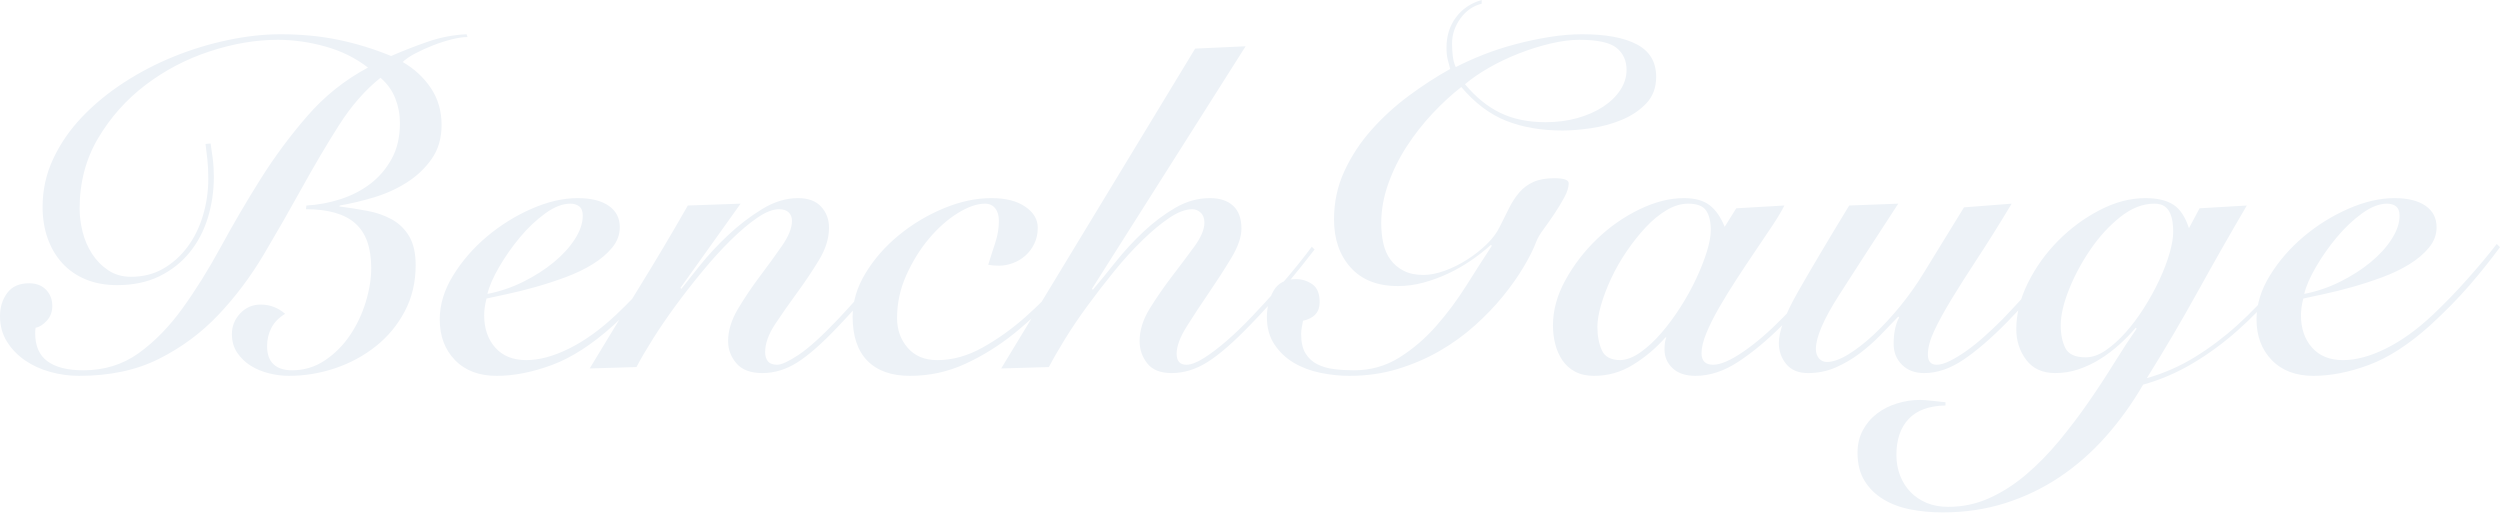
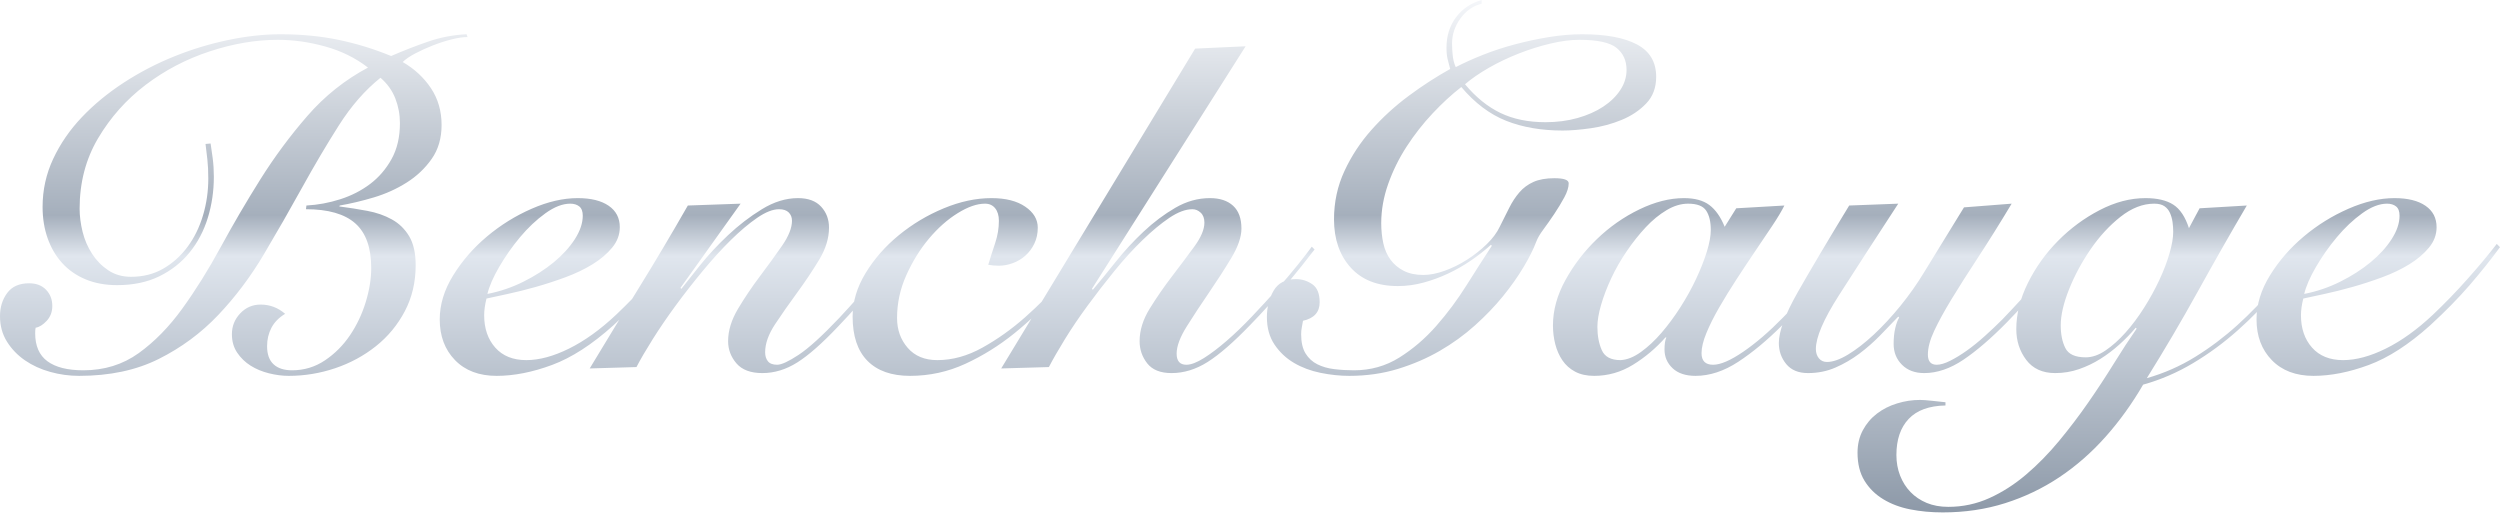
<svg xmlns="http://www.w3.org/2000/svg" viewBox="0 0 113.421 23.247">
-   <path fill="#edf2f7" d="M 9.555 6.51 Q 9.597 6.762 9.649 7.171 Q 9.702 7.581 9.702 8.022 Q 9.702 8.988 9.429 9.88 Q 9.156 10.773 8.6 11.456 Q 8.043 12.138 7.224 12.537 Q 6.405 12.936 5.313 12.936 Q 4.515 12.936 3.885 12.674 Q 3.255 12.411 2.825 11.938 Q 2.394 11.466 2.163 10.815 Q 1.932 10.164 1.932 9.387 Q 1.932 8.232 2.415 7.203 Q 2.898 6.174 3.717 5.313 Q 4.536 4.452 5.617 3.748 Q 6.699 3.045 7.896 2.562 Q 9.093 2.079 10.342 1.817 Q 11.592 1.554 12.726 1.554 Q 14.133 1.554 15.351 1.806 Q 16.569 2.058 17.745 2.541 Q 18.564 2.184 19.415 1.89 Q 20.265 1.596 21.168 1.554 L 21.21 1.68 Q 20.916 1.68 20.496 1.785 Q 20.076 1.89 19.645 2.058 Q 19.215 2.226 18.837 2.425 Q 18.459 2.625 18.27 2.814 Q 19.068 3.276 19.551 4 Q 20.034 4.725 20.034 5.67 Q 20.034 6.573 19.582 7.213 Q 19.131 7.854 18.448 8.284 Q 17.766 8.715 16.957 8.957 Q 16.149 9.198 15.414 9.324 L 15.393 9.366 Q 16.044 9.45 16.663 9.566 Q 17.283 9.681 17.776 9.954 Q 18.27 10.227 18.564 10.72 Q 18.858 11.214 18.858 12.033 Q 18.858 13.188 18.364 14.123 Q 17.871 15.057 17.052 15.708 Q 16.233 16.359 15.204 16.706 Q 14.175 17.052 13.104 17.052 Q 12.663 17.052 12.201 16.936 Q 11.739 16.821 11.371 16.59 Q 11.004 16.359 10.762 16.002 Q 10.521 15.645 10.521 15.162 Q 10.521 14.616 10.899 14.217 Q 11.277 13.818 11.823 13.818 Q 12.453 13.818 12.936 14.238 Q 12.516 14.49 12.316 14.868 Q 12.117 15.246 12.117 15.708 Q 12.117 16.254 12.411 16.527 Q 12.705 16.8 13.251 16.8 Q 14.07 16.8 14.742 16.349 Q 15.414 15.897 15.876 15.214 Q 16.338 14.532 16.59 13.713 Q 16.842 12.894 16.842 12.159 Q 16.842 10.773 16.117 10.133 Q 15.393 9.492 13.881 9.492 L 13.902 9.324 Q 14.679 9.282 15.435 9.04 Q 16.191 8.799 16.79 8.348 Q 17.388 7.896 17.766 7.213 Q 18.144 6.531 18.144 5.586 Q 18.144 4.998 17.934 4.463 Q 17.724 3.927 17.262 3.528 Q 16.212 4.368 15.372 5.691 Q 14.532 7.014 13.703 8.515 Q 12.873 10.017 11.97 11.54 Q 11.067 13.062 9.902 14.29 Q 8.736 15.519 7.203 16.285 Q 5.67 17.052 3.591 17.052 Q 2.919 17.052 2.279 16.873 Q 1.638 16.695 1.134 16.349 Q 0.63 16.002 0.315 15.498 Q 0.0 14.994 0.0 14.343 Q 0.0 13.734 0.326 13.293 Q 0.651 12.852 1.323 12.852 Q 1.806 12.852 2.09 13.146 Q 2.373 13.44 2.373 13.881 Q 2.373 14.28 2.121 14.553 Q 1.869 14.826 1.617 14.868 Q 1.596 14.952 1.596 15.12 Q 1.596 15.981 2.152 16.39 Q 2.709 16.8 3.78 16.8 Q 5.208 16.8 6.29 16.023 Q 7.371 15.246 8.274 13.996 Q 9.177 12.747 10.017 11.204 Q 10.857 9.66 11.812 8.137 Q 12.768 6.615 13.944 5.261 Q 15.12 3.906 16.695 3.066 Q 15.855 2.415 14.763 2.111 Q 13.671 1.806 12.6 1.806 Q 11.109 1.806 9.513 2.331 Q 7.917 2.856 6.604 3.853 Q 5.292 4.851 4.452 6.269 Q 3.612 7.686 3.612 9.471 Q 3.612 9.975 3.748 10.521 Q 3.885 11.067 4.179 11.518 Q 4.473 11.97 4.914 12.264 Q 5.355 12.558 5.943 12.558 Q 6.762 12.558 7.402 12.191 Q 8.043 11.823 8.505 11.204 Q 8.967 10.584 9.209 9.775 Q 9.45 8.967 9.45 8.106 Q 9.45 7.602 9.408 7.234 Q 9.366 6.867 9.324 6.531 Z M 30.996 11.214 Q 30.345 12.096 29.599 12.957 Q 28.854 13.818 27.825 14.763 Q 26.376 16.065 25.043 16.558 Q 23.709 17.052 22.533 17.052 Q 21.336 17.052 20.643 16.338 Q 19.95 15.624 19.95 14.49 Q 19.95 13.482 20.559 12.495 Q 21.168 11.508 22.092 10.731 Q 23.016 9.954 24.119 9.471 Q 25.221 8.988 26.208 8.988 Q 27.111 8.988 27.615 9.335 Q 28.119 9.681 28.119 10.311 Q 28.119 10.815 27.773 11.235 Q 27.426 11.655 26.88 11.991 Q 26.334 12.327 25.651 12.579 Q 24.969 12.831 24.297 13.02 Q 23.625 13.209 23.037 13.335 Q 22.449 13.461 22.071 13.545 Q 21.966 13.965 21.966 14.301 Q 21.966 15.204 22.47 15.771 Q 22.974 16.338 23.877 16.338 Q 24.759 16.338 25.82 15.813 Q 26.88 15.288 27.951 14.28 Q 28.77 13.503 29.526 12.652 Q 30.282 11.802 30.849 11.067 Z M 26.439 9.786 Q 26.439 9.492 26.282 9.366 Q 26.124 9.24 25.872 9.24 Q 25.347 9.24 24.738 9.681 Q 24.129 10.122 23.593 10.762 Q 23.058 11.403 22.648 12.107 Q 22.239 12.81 22.113 13.335 Q 22.974 13.167 23.751 12.778 Q 24.528 12.39 25.127 11.896 Q 25.725 11.403 26.082 10.847 Q 26.439 10.29 26.439 9.786 Z M 30.912 13.104 Q 31.206 12.726 31.762 12.033 Q 32.319 11.34 33.033 10.668 Q 33.747 9.996 34.566 9.492 Q 35.385 8.988 36.204 8.988 Q 36.897 8.988 37.254 9.377 Q 37.611 9.765 37.611 10.332 Q 37.611 11.046 37.16 11.791 Q 36.708 12.537 36.162 13.283 Q 35.616 14.028 35.164 14.71 Q 34.713 15.393 34.713 15.981 Q 34.713 16.233 34.839 16.39 Q 34.965 16.548 35.259 16.548 Q 35.553 16.548 36.236 16.096 Q 36.918 15.645 38.073 14.427 Q 38.976 13.461 39.732 12.547 Q 40.488 11.634 40.866 11.172 L 41.076 11.277 Q 40.53 11.928 39.732 12.894 Q 38.934 13.86 38.031 14.805 Q 36.939 15.96 36.172 16.443 Q 35.406 16.926 34.587 16.926 Q 33.789 16.926 33.411 16.485 Q 33.033 16.044 33.033 15.477 Q 33.033 14.763 33.484 14.007 Q 33.936 13.251 34.482 12.527 Q 35.028 11.802 35.48 11.151 Q 35.931 10.5 35.931 10.017 Q 35.931 9.786 35.784 9.639 Q 35.637 9.492 35.343 9.492 Q 34.923 9.492 34.356 9.88 Q 33.789 10.269 33.159 10.889 Q 32.529 11.508 31.878 12.296 Q 31.227 13.083 30.649 13.87 Q 30.072 14.658 29.61 15.393 Q 29.148 16.128 28.875 16.653 L 26.754 16.716 Q 27.867 14.868 28.991 13.052 Q 30.114 11.235 31.206 9.324 L 33.6 9.24 L 30.87 13.062 Z M 49.644 11.298 Q 48.867 12.243 47.964 13.261 Q 47.061 14.28 46.022 15.12 Q 44.982 15.96 43.795 16.506 Q 42.609 17.052 41.286 17.052 Q 40.026 17.052 39.354 16.369 Q 38.682 15.687 38.682 14.364 Q 38.682 13.356 39.27 12.39 Q 39.858 11.424 40.782 10.668 Q 41.706 9.912 42.819 9.45 Q 43.932 8.988 44.982 8.988 Q 45.948 8.988 46.515 9.377 Q 47.082 9.765 47.082 10.332 Q 47.082 10.731 46.925 11.056 Q 46.767 11.382 46.515 11.602 Q 46.263 11.823 45.948 11.938 Q 45.633 12.054 45.318 12.054 Q 45.045 12.054 44.835 12.012 Q 44.982 11.529 45.15 11.025 Q 45.318 10.521 45.318 10.017 Q 45.318 9.66 45.15 9.45 Q 44.982 9.24 44.688 9.24 Q 44.142 9.24 43.449 9.671 Q 42.756 10.101 42.147 10.825 Q 41.538 11.55 41.118 12.485 Q 40.698 13.419 40.698 14.427 Q 40.698 15.225 41.181 15.781 Q 41.664 16.338 42.525 16.338 Q 43.554 16.338 44.572 15.771 Q 45.591 15.204 46.505 14.396 Q 47.418 13.587 48.174 12.716 Q 48.93 11.844 49.455 11.214 Z M 45.423 16.716 L 54.222 2.205 L 56.511 2.1 L 49.539 13.104 L 49.581 13.146 Q 50.043 12.6 50.62 11.876 Q 51.198 11.151 51.88 10.511 Q 52.563 9.87 53.319 9.429 Q 54.075 8.988 54.894 8.988 Q 55.566 8.988 55.944 9.335 Q 56.322 9.681 56.322 10.374 Q 56.322 10.941 55.86 11.707 Q 55.398 12.474 54.852 13.272 Q 54.306 14.07 53.844 14.805 Q 53.382 15.54 53.382 16.044 Q 53.382 16.548 53.823 16.548 Q 54.138 16.548 54.621 16.244 Q 55.104 15.939 55.66 15.456 Q 56.217 14.973 56.794 14.364 Q 57.372 13.755 57.907 13.156 Q 58.443 12.558 58.863 12.033 Q 59.283 11.508 59.514 11.193 L 59.64 11.319 Q 59.094 12.033 58.328 12.957 Q 57.561 13.881 56.721 14.742 Q 55.587 15.918 54.789 16.422 Q 53.991 16.926 53.151 16.926 Q 52.395 16.926 52.048 16.485 Q 51.702 16.044 51.702 15.477 Q 51.702 14.742 52.164 13.996 Q 52.626 13.251 53.172 12.537 Q 53.718 11.823 54.18 11.193 Q 54.642 10.563 54.642 10.101 Q 54.642 9.807 54.474 9.649 Q 54.306 9.492 54.096 9.492 Q 53.634 9.492 53.056 9.88 Q 52.479 10.269 51.839 10.889 Q 51.198 11.508 50.557 12.296 Q 49.917 13.083 49.34 13.87 Q 48.762 14.658 48.31 15.393 Q 47.859 16.128 47.586 16.653 Z M 67.221 0.168 Q 66.633 0.315 66.255 0.84 Q 65.877 1.365 65.877 1.974 Q 65.877 2.247 65.909 2.53 Q 65.94 2.814 66.045 3.045 Q 66.612 2.751 67.305 2.478 Q 67.998 2.205 68.754 2.006 Q 69.51 1.806 70.287 1.68 Q 71.064 1.554 71.778 1.554 Q 73.395 1.554 74.266 2.016 Q 75.138 2.478 75.138 3.486 Q 75.138 4.221 74.686 4.694 Q 74.235 5.166 73.573 5.439 Q 72.912 5.712 72.177 5.817 Q 71.442 5.922 70.896 5.922 Q 69.447 5.922 68.334 5.481 Q 67.221 5.04 66.297 3.948 Q 65.646 4.452 64.995 5.145 Q 64.344 5.838 63.819 6.646 Q 63.294 7.455 62.979 8.348 Q 62.664 9.24 62.664 10.122 Q 62.664 10.605 62.758 11.036 Q 62.853 11.466 63.084 11.781 Q 63.315 12.096 63.682 12.285 Q 64.05 12.474 64.575 12.474 Q 65.016 12.474 65.541 12.285 Q 66.066 12.096 66.559 11.781 Q 67.053 11.466 67.452 11.078 Q 67.851 10.689 68.04 10.29 Q 68.271 9.828 68.471 9.429 Q 68.67 9.03 68.933 8.726 Q 69.195 8.421 69.573 8.253 Q 69.951 8.085 70.518 8.085 Q 71.169 8.085 71.169 8.316 Q 71.169 8.589 70.969 8.957 Q 70.77 9.324 70.518 9.702 Q 70.266 10.08 70.025 10.405 Q 69.783 10.731 69.699 10.962 Q 69.51 11.466 69.121 12.117 Q 68.733 12.768 68.187 13.44 Q 67.641 14.112 66.916 14.763 Q 66.192 15.414 65.32 15.918 Q 64.449 16.422 63.42 16.737 Q 62.391 17.052 61.215 17.052 Q 60.585 17.052 59.913 16.916 Q 59.241 16.779 58.706 16.464 Q 58.17 16.149 57.824 15.634 Q 57.477 15.12 57.477 14.385 Q 57.477 13.713 57.782 13.188 Q 58.086 12.663 58.8 12.663 Q 59.199 12.663 59.535 12.894 Q 59.871 13.125 59.871 13.713 Q 59.871 14.385 59.115 14.553 Q 59.094 14.7 59.062 14.847 Q 59.031 14.994 59.031 15.162 Q 59.031 15.708 59.23 16.034 Q 59.43 16.359 59.766 16.527 Q 60.102 16.695 60.532 16.747 Q 60.963 16.8 61.425 16.8 Q 62.559 16.8 63.483 16.223 Q 64.407 15.645 65.163 14.784 Q 65.919 13.923 66.538 12.936 Q 67.158 11.949 67.683 11.151 L 67.641 11.109 Q 67.221 11.487 66.728 11.823 Q 66.234 12.159 65.698 12.411 Q 65.163 12.663 64.585 12.82 Q 64.008 12.978 63.42 12.978 Q 62.034 12.978 61.278 12.138 Q 60.522 11.298 60.522 9.954 Q 60.522 8.778 60.995 7.76 Q 61.467 6.741 62.223 5.891 Q 62.979 5.04 63.913 4.347 Q 64.848 3.654 65.793 3.129 Q 65.73 2.898 65.677 2.688 Q 65.625 2.478 65.625 2.163 Q 65.625 1.365 66.055 0.787 Q 66.486 0.21 67.221 0.0 Z M 73.794 3.171 Q 73.794 2.541 73.343 2.174 Q 72.891 1.806 71.652 1.806 Q 71.064 1.806 70.35 1.974 Q 69.636 2.142 68.912 2.425 Q 68.187 2.709 67.546 3.076 Q 66.906 3.444 66.465 3.822 Q 67.2 4.704 68.072 5.124 Q 68.943 5.544 70.119 5.544 Q 70.896 5.544 71.568 5.355 Q 72.24 5.166 72.734 4.84 Q 73.227 4.515 73.51 4.085 Q 73.794 3.654 73.794 3.171 Z M 78.771 9.45 L 80.955 9.324 Q 80.766 9.702 80.409 10.238 Q 80.052 10.773 79.632 11.393 Q 79.212 12.012 78.781 12.674 Q 78.351 13.335 77.994 13.954 Q 77.637 14.574 77.416 15.11 Q 77.196 15.645 77.196 16.023 Q 77.196 16.548 77.721 16.548 Q 78.225 16.548 79.086 15.96 Q 79.947 15.372 80.892 14.406 Q 81.291 14.007 81.701 13.545 Q 82.11 13.083 82.488 12.632 Q 82.866 12.18 83.181 11.791 Q 83.496 11.403 83.685 11.151 L 83.832 11.235 Q 83.286 11.97 82.572 12.863 Q 81.858 13.755 80.85 14.763 Q 79.842 15.771 78.865 16.412 Q 77.889 17.052 76.923 17.052 Q 76.251 17.052 75.883 16.706 Q 75.516 16.359 75.516 15.855 Q 75.516 15.687 75.537 15.54 Q 75.558 15.393 75.6 15.309 L 75.558 15.309 Q 74.907 16.044 74.088 16.548 Q 73.269 17.052 72.324 17.052 Q 71.82 17.052 71.463 16.863 Q 71.106 16.674 70.885 16.349 Q 70.665 16.023 70.56 15.614 Q 70.455 15.204 70.455 14.763 Q 70.455 13.734 71.022 12.705 Q 71.589 11.676 72.45 10.847 Q 73.311 10.017 74.371 9.502 Q 75.432 8.988 76.398 8.988 Q 77.133 8.988 77.553 9.303 Q 77.973 9.618 78.246 10.29 Z M 72.471 14.826 Q 72.471 15.435 72.671 15.886 Q 72.87 16.338 73.521 16.338 Q 73.962 16.317 74.445 15.97 Q 74.928 15.624 75.379 15.099 Q 75.831 14.574 76.24 13.934 Q 76.65 13.293 76.954 12.642 Q 77.259 11.991 77.438 11.414 Q 77.616 10.836 77.616 10.437 Q 77.616 9.87 77.406 9.555 Q 77.196 9.24 76.587 9.24 Q 76.104 9.24 75.611 9.534 Q 75.117 9.828 74.665 10.311 Q 74.214 10.794 73.805 11.393 Q 73.395 11.991 73.101 12.621 Q 72.807 13.251 72.639 13.829 Q 72.471 14.406 72.471 14.826 Z M 91.266 9.24 Q 90.447 10.605 89.743 11.676 Q 89.04 12.747 88.536 13.576 Q 88.032 14.406 87.749 15.015 Q 87.465 15.624 87.465 16.086 Q 87.465 16.548 87.864 16.548 Q 88.116 16.548 88.473 16.369 Q 88.83 16.191 89.229 15.908 Q 89.628 15.624 90.048 15.246 Q 90.468 14.868 90.846 14.49 Q 91.308 14.007 91.76 13.514 Q 92.211 13.02 92.6 12.558 Q 92.988 12.096 93.303 11.707 Q 93.618 11.319 93.828 11.046 L 93.996 11.172 Q 93.492 11.844 92.715 12.778 Q 91.938 13.713 91.056 14.616 Q 89.985 15.708 89.082 16.317 Q 88.179 16.926 87.297 16.926 Q 86.667 16.926 86.289 16.548 Q 85.911 16.17 85.911 15.603 Q 85.911 15.204 85.984 14.889 Q 86.058 14.574 86.163 14.406 L 86.121 14.364 Q 85.743 14.763 85.302 15.214 Q 84.861 15.666 84.357 16.044 Q 83.853 16.422 83.275 16.674 Q 82.698 16.926 82.026 16.926 Q 81.375 16.926 81.039 16.517 Q 80.703 16.107 80.703 15.561 Q 80.703 14.763 81.564 13.251 Q 82.425 11.739 83.895 9.324 L 86.121 9.24 Q 84.462 11.781 83.422 13.409 Q 82.383 15.036 82.383 15.834 Q 82.383 16.086 82.519 16.254 Q 82.656 16.422 82.887 16.422 Q 83.286 16.422 83.843 16.086 Q 84.399 15.75 85.008 15.183 Q 85.617 14.616 86.216 13.881 Q 86.814 13.146 87.297 12.348 L 89.103 9.408 Z M 88.263 18.396 Q 87.15 18.417 86.594 19.005 Q 86.037 19.593 86.037 20.643 Q 86.037 21.147 86.205 21.578 Q 86.373 22.008 86.677 22.323 Q 86.982 22.638 87.412 22.817 Q 87.843 22.995 88.389 22.995 Q 89.376 22.995 90.258 22.596 Q 91.14 22.197 91.927 21.525 Q 92.715 20.853 93.418 20.003 Q 94.122 19.152 94.742 18.259 Q 95.361 17.367 95.907 16.485 Q 96.453 15.603 96.936 14.91 L 96.894 14.868 Q 96.558 15.267 96.148 15.634 Q 95.739 16.002 95.287 16.285 Q 94.836 16.569 94.322 16.747 Q 93.807 16.926 93.24 16.926 Q 92.379 16.926 91.927 16.328 Q 91.476 15.729 91.476 14.931 Q 91.476 13.902 92.001 12.841 Q 92.526 11.781 93.366 10.931 Q 94.206 10.08 95.256 9.534 Q 96.306 8.988 97.335 8.988 Q 98.133 8.988 98.595 9.282 Q 99.057 9.576 99.309 10.353 L 99.792 9.45 L 101.934 9.324 Q 100.8 11.256 99.708 13.23 Q 98.616 15.204 97.398 17.157 Q 98.574 16.821 99.593 16.191 Q 100.611 15.561 101.504 14.752 Q 102.396 13.944 103.183 13.009 Q 103.971 12.075 104.685 11.13 L 104.811 11.193 Q 104.118 12.201 103.288 13.178 Q 102.459 14.154 101.514 14.994 Q 100.569 15.834 99.498 16.474 Q 98.427 17.115 97.23 17.451 Q 96.474 18.753 95.519 19.824 Q 94.563 20.895 93.429 21.651 Q 92.295 22.407 90.972 22.827 Q 89.649 23.247 88.137 23.247 Q 87.36 23.247 86.667 23.11 Q 85.974 22.974 85.439 22.648 Q 84.903 22.323 84.588 21.808 Q 84.273 21.294 84.273 20.538 Q 84.273 19.971 84.514 19.52 Q 84.756 19.068 85.155 18.764 Q 85.554 18.459 86.069 18.302 Q 86.583 18.144 87.108 18.144 Q 87.297 18.144 87.675 18.186 Q 88.053 18.228 88.263 18.249 Z M 93.492 14.763 Q 93.492 15.372 93.702 15.792 Q 93.912 16.212 94.626 16.212 Q 95.067 16.212 95.529 15.897 Q 95.991 15.582 96.432 15.088 Q 96.873 14.595 97.272 13.965 Q 97.671 13.335 97.965 12.705 Q 98.259 12.075 98.427 11.498 Q 98.595 10.92 98.595 10.521 Q 98.595 10.29 98.564 10.069 Q 98.532 9.849 98.448 9.66 Q 98.364 9.471 98.196 9.355 Q 98.028 9.24 97.734 9.24 Q 96.957 9.24 96.201 9.838 Q 95.445 10.437 94.847 11.309 Q 94.248 12.18 93.87 13.125 Q 93.492 14.07 93.492 14.763 Z M 113.421 11.214 Q 112.77 12.096 112.025 12.957 Q 111.279 13.818 110.25 14.763 Q 108.801 16.065 107.468 16.558 Q 106.134 17.052 104.958 17.052 Q 103.761 17.052 103.068 16.338 Q 102.375 15.624 102.375 14.49 Q 102.375 13.482 102.984 12.495 Q 103.593 11.508 104.517 10.731 Q 105.441 9.954 106.543 9.471 Q 107.646 8.988 108.633 8.988 Q 109.536 8.988 110.04 9.335 Q 110.544 9.681 110.544 10.311 Q 110.544 10.815 110.198 11.235 Q 109.851 11.655 109.305 11.991 Q 108.759 12.327 108.076 12.579 Q 107.394 12.831 106.722 13.02 Q 106.05 13.209 105.462 13.335 Q 104.874 13.461 104.496 13.545 Q 104.391 13.965 104.391 14.301 Q 104.391 15.204 104.895 15.771 Q 105.399 16.338 106.302 16.338 Q 107.184 16.338 108.245 15.813 Q 109.305 15.288 110.376 14.28 Q 111.195 13.503 111.951 12.652 Q 112.707 11.802 113.274 11.067 Z M 108.864 9.786 Q 108.864 9.492 108.707 9.366 Q 108.549 9.24 108.297 9.24 Q 107.772 9.24 107.163 9.681 Q 106.554 10.122 106.019 10.762 Q 105.483 11.403 105.073 12.107 Q 104.664 12.81 104.538 13.335 Q 105.399 13.167 106.176 12.778 Q 106.953 12.39 107.552 11.896 Q 108.15 11.403 108.507 10.847 Q 108.864 10.29 108.864 9.786 Z" />
+   <defs>
+     <linearGradient id="brand" x1="0" y1="0" x2="0" y2="23.247" gradientUnits="userSpaceOnUse">
+       <stop offset="0.0" stop-color="#F5F7FA" />
+       <stop offset="0.42" stop-color="#A5AFBC" />
+       <stop offset="0.5" stop-color="#E0E6EE" />
+       <stop offset="1.0" stop-color="#8D99A8" />
+     </linearGradient>
+   </defs>
+   <path fill="url(#brand)" d="M 9.555 6.51 Q 9.597 6.762 9.649 7.171 Q 9.702 7.581 9.702 8.022 Q 9.702 8.988 9.429 9.88 Q 9.156 10.773 8.6 11.456 Q 8.043 12.138 7.224 12.537 Q 6.405 12.936 5.313 12.936 Q 4.515 12.936 3.885 12.674 Q 3.255 12.411 2.825 11.938 Q 2.394 11.466 2.163 10.815 Q 1.932 10.164 1.932 9.387 Q 1.932 8.232 2.415 7.203 Q 2.898 6.174 3.717 5.313 Q 4.536 4.452 5.617 3.748 Q 6.699 3.045 7.896 2.562 Q 9.093 2.079 10.342 1.817 Q 11.592 1.554 12.726 1.554 Q 14.133 1.554 15.351 1.806 Q 16.569 2.058 17.745 2.541 Q 18.564 2.184 19.415 1.89 Q 20.265 1.596 21.168 1.554 L 21.21 1.68 Q 20.916 1.68 20.496 1.785 Q 20.076 1.89 19.645 2.058 Q 19.215 2.226 18.837 2.425 Q 18.459 2.625 18.27 2.814 Q 19.068 3.276 19.551 4 Q 20.034 4.725 20.034 5.67 Q 20.034 6.573 19.582 7.213 Q 19.131 7.854 18.448 8.284 Q 17.766 8.715 16.957 8.957 Q 16.149 9.198 15.414 9.324 L 15.393 9.366 Q 16.044 9.45 16.663 9.566 Q 17.283 9.681 17.776 9.954 Q 18.27 10.227 18.564 10.72 Q 18.858 11.214 18.858 12.033 Q 18.858 13.188 18.364 14.123 Q 17.871 15.057 17.052 15.708 Q 16.233 16.359 15.204 16.706 Q 14.175 17.052 13.104 17.052 Q 12.663 17.052 12.201 16.936 Q 11.739 16.821 11.371 16.59 Q 11.004 16.359 10.762 16.002 Q 10.521 15.645 10.521 15.162 Q 10.521 14.616 10.899 14.217 Q 11.277 13.818 11.823 13.818 Q 12.453 13.818 12.936 14.238 Q 12.516 14.49 12.316 14.868 Q 12.117 15.246 12.117 15.708 Q 12.117 16.254 12.411 16.527 Q 12.705 16.8 13.251 16.8 Q 14.07 16.8 14.742 16.349 Q 15.414 15.897 15.876 15.214 Q 16.338 14.532 16.59 13.713 Q 16.842 12.894 16.842 12.159 Q 16.842 10.773 16.117 10.133 Q 15.393 9.492 13.881 9.492 L 13.902 9.324 Q 14.679 9.282 15.435 9.04 Q 16.191 8.799 16.79 8.348 Q 17.388 7.896 17.766 7.213 Q 18.144 6.531 18.144 5.586 Q 18.144 4.998 17.934 4.463 Q 17.724 3.927 17.262 3.528 Q 16.212 4.368 15.372 5.691 Q 14.532 7.014 13.703 8.515 Q 12.873 10.017 11.97 11.54 Q 11.067 13.062 9.902 14.29 Q 8.736 15.519 7.203 16.285 Q 5.67 17.052 3.591 17.052 Q 2.919 17.052 2.279 16.873 Q 1.638 16.695 1.134 16.349 Q 0.63 16.002 0.315 15.498 Q 0.0 14.994 0.0 14.343 Q 0.0 13.734 0.326 13.293 Q 0.651 12.852 1.323 12.852 Q 1.806 12.852 2.09 13.146 Q 2.373 13.44 2.373 13.881 Q 2.373 14.28 2.121 14.553 Q 1.869 14.826 1.617 14.868 Q 1.596 14.952 1.596 15.12 Q 1.596 15.981 2.152 16.39 Q 2.709 16.8 3.78 16.8 Q 5.208 16.8 6.29 16.023 Q 7.371 15.246 8.274 13.996 Q 9.177 12.747 10.017 11.204 Q 10.857 9.66 11.812 8.137 Q 12.768 6.615 13.944 5.261 Q 15.12 3.906 16.695 3.066 Q 15.855 2.415 14.763 2.111 Q 13.671 1.806 12.6 1.806 Q 11.109 1.806 9.513 2.331 Q 7.917 2.856 6.604 3.853 Q 5.292 4.851 4.452 6.269 Q 3.612 7.686 3.612 9.471 Q 3.612 9.975 3.748 10.521 Q 3.885 11.067 4.179 11.518 Q 4.473 11.97 4.914 12.264 Q 5.355 12.558 5.943 12.558 Q 6.762 12.558 7.402 12.191 Q 8.043 11.823 8.505 11.204 Q 8.967 10.584 9.209 9.775 Q 9.45 8.967 9.45 8.106 Q 9.45 7.602 9.408 7.234 Q 9.366 6.867 9.324 6.531 Z M 30.996 11.214 Q 30.345 12.096 29.599 12.957 Q 28.854 13.818 27.825 14.763 Q 26.376 16.065 25.043 16.558 Q 23.709 17.052 22.533 17.052 Q 21.336 17.052 20.643 16.338 Q 19.95 15.624 19.95 14.49 Q 19.95 13.482 20.559 12.495 Q 21.168 11.508 22.092 10.731 Q 23.016 9.954 24.119 9.471 Q 25.221 8.988 26.208 8.988 Q 27.111 8.988 27.615 9.335 Q 28.119 9.681 28.119 10.311 Q 28.119 10.815 27.773 11.235 Q 27.426 11.655 26.88 11.991 Q 26.334 12.327 25.651 12.579 Q 24.969 12.831 24.297 13.02 Q 23.625 13.209 23.037 13.335 Q 22.449 13.461 22.071 13.545 Q 21.966 13.965 21.966 14.301 Q 21.966 15.204 22.47 15.771 Q 22.974 16.338 23.877 16.338 Q 24.759 16.338 25.82 15.813 Q 26.88 15.288 27.951 14.28 Q 28.77 13.503 29.526 12.652 Q 30.282 11.802 30.849 11.067 Z M 26.439 9.786 Q 26.439 9.492 26.282 9.366 Q 26.124 9.24 25.872 9.24 Q 25.347 9.24 24.738 9.681 Q 24.129 10.122 23.593 10.762 Q 23.058 11.403 22.648 12.107 Q 22.239 12.81 22.113 13.335 Q 22.974 13.167 23.751 12.778 Q 24.528 12.39 25.127 11.896 Q 25.725 11.403 26.082 10.847 Q 26.439 10.29 26.439 9.786 Z M 30.912 13.104 Q 31.206 12.726 31.762 12.033 Q 32.319 11.34 33.033 10.668 Q 33.747 9.996 34.566 9.492 Q 35.385 8.988 36.204 8.988 Q 36.897 8.988 37.254 9.377 Q 37.611 9.765 37.611 10.332 Q 37.611 11.046 37.16 11.791 Q 36.708 12.537 36.162 13.283 Q 35.616 14.028 35.164 14.71 Q 34.713 15.393 34.713 15.981 Q 34.713 16.233 34.839 16.39 Q 34.965 16.548 35.259 16.548 Q 35.553 16.548 36.236 16.096 Q 36.918 15.645 38.073 14.427 Q 38.976 13.461 39.732 12.547 Q 40.488 11.634 40.866 11.172 L 41.076 11.277 Q 40.53 11.928 39.732 12.894 Q 38.934 13.86 38.031 14.805 Q 36.939 15.96 36.172 16.443 Q 35.406 16.926 34.587 16.926 Q 33.789 16.926 33.411 16.485 Q 33.033 16.044 33.033 15.477 Q 33.033 14.763 33.484 14.007 Q 33.936 13.251 34.482 12.527 Q 35.028 11.802 35.48 11.151 Q 35.931 10.5 35.931 10.017 Q 35.931 9.786 35.784 9.639 Q 35.637 9.492 35.343 9.492 Q 34.923 9.492 34.356 9.88 Q 33.789 10.269 33.159 10.889 Q 32.529 11.508 31.878 12.296 Q 31.227 13.083 30.649 13.87 Q 30.072 14.658 29.61 15.393 Q 29.148 16.128 28.875 16.653 L 26.754 16.716 Q 27.867 14.868 28.991 13.052 Q 30.114 11.235 31.206 9.324 L 33.6 9.24 L 30.87 13.062 Z M 49.644 11.298 Q 48.867 12.243 47.964 13.261 Q 47.061 14.28 46.022 15.12 Q 44.982 15.96 43.795 16.506 Q 42.609 17.052 41.286 17.052 Q 40.026 17.052 39.354 16.369 Q 38.682 15.687 38.682 14.364 Q 38.682 13.356 39.27 12.39 Q 39.858 11.424 40.782 10.668 Q 41.706 9.912 42.819 9.45 Q 43.932 8.988 44.982 8.988 Q 45.948 8.988 46.515 9.377 Q 47.082 9.765 47.082 10.332 Q 47.082 10.731 46.925 11.056 Q 46.767 11.382 46.515 11.602 Q 46.263 11.823 45.948 11.938 Q 45.633 12.054 45.318 12.054 Q 45.045 12.054 44.835 12.012 Q 44.982 11.529 45.15 11.025 Q 45.318 10.521 45.318 10.017 Q 45.318 9.66 45.15 9.45 Q 44.982 9.24 44.688 9.24 Q 44.142 9.24 43.449 9.671 Q 42.756 10.101 42.147 10.825 Q 41.538 11.55 41.118 12.485 Q 40.698 13.419 40.698 14.427 Q 40.698 15.225 41.181 15.781 Q 41.664 16.338 42.525 16.338 Q 43.554 16.338 44.572 15.771 Q 45.591 15.204 46.505 14.396 Q 47.418 13.587 48.174 12.716 Q 48.93 11.844 49.455 11.214 Z M 45.423 16.716 L 54.222 2.205 L 56.511 2.1 L 49.539 13.104 L 49.581 13.146 Q 50.043 12.6 50.62 11.876 Q 51.198 11.151 51.88 10.511 Q 52.563 9.87 53.319 9.429 Q 54.075 8.988 54.894 8.988 Q 55.566 8.988 55.944 9.335 Q 56.322 9.681 56.322 10.374 Q 56.322 10.941 55.86 11.707 Q 55.398 12.474 54.852 13.272 Q 54.306 14.07 53.844 14.805 Q 53.382 15.54 53.382 16.044 Q 53.382 16.548 53.823 16.548 Q 54.138 16.548 54.621 16.244 Q 55.104 15.939 55.66 15.456 Q 56.217 14.973 56.794 14.364 Q 57.372 13.755 57.907 13.156 Q 58.443 12.558 58.863 12.033 Q 59.283 11.508 59.514 11.193 L 59.64 11.319 Q 59.094 12.033 58.328 12.957 Q 57.561 13.881 56.721 14.742 Q 55.587 15.918 54.789 16.422 Q 53.991 16.926 53.151 16.926 Q 52.395 16.926 52.048 16.485 Q 51.702 16.044 51.702 15.477 Q 51.702 14.742 52.164 13.996 Q 52.626 13.251 53.172 12.537 Q 53.718 11.823 54.18 11.193 Q 54.642 10.563 54.642 10.101 Q 54.642 9.807 54.474 9.649 Q 54.306 9.492 54.096 9.492 Q 53.634 9.492 53.056 9.88 Q 52.479 10.269 51.839 10.889 Q 51.198 11.508 50.557 12.296 Q 49.917 13.083 49.34 13.87 Q 48.762 14.658 48.31 15.393 Q 47.859 16.128 47.586 16.653 Z M 67.221 0.168 Q 66.633 0.315 66.255 0.84 Q 65.877 1.365 65.877 1.974 Q 65.877 2.247 65.909 2.53 Q 65.94 2.814 66.045 3.045 Q 66.612 2.751 67.305 2.478 Q 67.998 2.205 68.754 2.006 Q 69.51 1.806 70.287 1.68 Q 71.064 1.554 71.778 1.554 Q 73.395 1.554 74.266 2.016 Q 75.138 2.478 75.138 3.486 Q 75.138 4.221 74.686 4.694 Q 74.235 5.166 73.573 5.439 Q 72.912 5.712 72.177 5.817 Q 71.442 5.922 70.896 5.922 Q 69.447 5.922 68.334 5.481 Q 67.221 5.04 66.297 3.948 Q 65.646 4.452 64.995 5.145 Q 64.344 5.838 63.819 6.646 Q 63.294 7.455 62.979 8.348 Q 62.664 9.24 62.664 10.122 Q 62.664 10.605 62.758 11.036 Q 62.853 11.466 63.084 11.781 Q 63.315 12.096 63.682 12.285 Q 64.05 12.474 64.575 12.474 Q 65.016 12.474 65.541 12.285 Q 66.066 12.096 66.559 11.781 Q 67.053 11.466 67.452 11.078 Q 67.851 10.689 68.04 10.29 Q 68.271 9.828 68.471 9.429 Q 68.67 9.03 68.933 8.726 Q 69.195 8.421 69.573 8.253 Q 69.951 8.085 70.518 8.085 Q 71.169 8.085 71.169 8.316 Q 71.169 8.589 70.969 8.957 Q 70.77 9.324 70.518 9.702 Q 70.266 10.08 70.025 10.405 Q 69.783 10.731 69.699 10.962 Q 69.51 11.466 69.121 12.117 Q 68.733 12.768 68.187 13.44 Q 67.641 14.112 66.916 14.763 Q 66.192 15.414 65.32 15.918 Q 64.449 16.422 63.42 16.737 Q 62.391 17.052 61.215 17.052 Q 60.585 17.052 59.913 16.916 Q 59.241 16.779 58.706 16.464 Q 58.17 16.149 57.824 15.634 Q 57.477 15.12 57.477 14.385 Q 57.477 13.713 57.782 13.188 Q 58.086 12.663 58.8 12.663 Q 59.199 12.663 59.535 12.894 Q 59.871 13.125 59.871 13.713 Q 59.871 14.385 59.115 14.553 Q 59.094 14.7 59.062 14.847 Q 59.031 14.994 59.031 15.162 Q 59.031 15.708 59.23 16.034 Q 59.43 16.359 59.766 16.527 Q 60.102 16.695 60.532 16.747 Q 60.963 16.8 61.425 16.8 Q 62.559 16.8 63.483 16.223 Q 64.407 15.645 65.163 14.784 Q 65.919 13.923 66.538 12.936 Q 67.158 11.949 67.683 11.151 L 67.641 11.109 Q 67.221 11.487 66.728 11.823 Q 66.234 12.159 65.698 12.411 Q 65.163 12.663 64.585 12.82 Q 64.008 12.978 63.42 12.978 Q 62.034 12.978 61.278 12.138 Q 60.522 11.298 60.522 9.954 Q 60.522 8.778 60.995 7.76 Q 61.467 6.741 62.223 5.891 Q 62.979 5.04 63.913 4.347 Q 64.848 3.654 65.793 3.129 Q 65.73 2.898 65.677 2.688 Q 65.625 2.478 65.625 2.163 Q 65.625 1.365 66.055 0.787 Q 66.486 0.21 67.221 0.0 Z M 73.794 3.171 Q 73.794 2.541 73.343 2.174 Q 72.891 1.806 71.652 1.806 Q 71.064 1.806 70.35 1.974 Q 69.636 2.142 68.912 2.425 Q 68.187 2.709 67.546 3.076 Q 66.906 3.444 66.465 3.822 Q 67.2 4.704 68.072 5.124 Q 68.943 5.544 70.119 5.544 Q 70.896 5.544 71.568 5.355 Q 72.24 5.166 72.734 4.84 Q 73.227 4.515 73.51 4.085 Q 73.794 3.654 73.794 3.171 Z M 78.771 9.45 L 80.955 9.324 Q 80.766 9.702 80.409 10.238 Q 80.052 10.773 79.632 11.393 Q 79.212 12.012 78.781 12.674 Q 78.351 13.335 77.994 13.954 Q 77.637 14.574 77.416 15.11 Q 77.196 15.645 77.196 16.023 Q 77.196 16.548 77.721 16.548 Q 78.225 16.548 79.086 15.96 Q 79.947 15.372 80.892 14.406 Q 81.291 14.007 81.701 13.545 Q 82.11 13.083 82.488 12.632 Q 82.866 12.18 83.181 11.791 Q 83.496 11.403 83.685 11.151 L 83.832 11.235 Q 83.286 11.97 82.572 12.863 Q 81.858 13.755 80.85 14.763 Q 79.842 15.771 78.865 16.412 Q 77.889 17.052 76.923 17.052 Q 76.251 17.052 75.883 16.706 Q 75.516 16.359 75.516 15.855 Q 75.516 15.687 75.537 15.54 Q 75.558 15.393 75.6 15.309 L 75.558 15.309 Q 74.907 16.044 74.088 16.548 Q 73.269 17.052 72.324 17.052 Q 71.82 17.052 71.463 16.863 Q 71.106 16.674 70.885 16.349 Q 70.665 16.023 70.56 15.614 Q 70.455 15.204 70.455 14.763 Q 70.455 13.734 71.022 12.705 Q 71.589 11.676 72.45 10.847 Q 73.311 10.017 74.371 9.502 Q 75.432 8.988 76.398 8.988 Q 77.133 8.988 77.553 9.303 Q 77.973 9.618 78.246 10.29 Z M 72.471 14.826 Q 72.471 15.435 72.671 15.886 Q 72.87 16.338 73.521 16.338 Q 73.962 16.317 74.445 15.97 Q 74.928 15.624 75.379 15.099 Q 75.831 14.574 76.24 13.934 Q 76.65 13.293 76.954 12.642 Q 77.259 11.991 77.438 11.414 Q 77.616 10.836 77.616 10.437 Q 77.616 9.87 77.406 9.555 Q 77.196 9.24 76.587 9.24 Q 76.104 9.24 75.611 9.534 Q 75.117 9.828 74.665 10.311 Q 74.214 10.794 73.805 11.393 Q 73.395 11.991 73.101 12.621 Q 72.807 13.251 72.639 13.829 Q 72.471 14.406 72.471 14.826 Z M 91.266 9.24 Q 90.447 10.605 89.743 11.676 Q 89.04 12.747 88.536 13.576 Q 88.032 14.406 87.749 15.015 Q 87.465 15.624 87.465 16.086 Q 87.465 16.548 87.864 16.548 Q 88.116 16.548 88.473 16.369 Q 88.83 16.191 89.229 15.908 Q 89.628 15.624 90.048 15.246 Q 90.468 14.868 90.846 14.49 Q 91.308 14.007 91.76 13.514 Q 92.211 13.02 92.6 12.558 Q 92.988 12.096 93.303 11.707 Q 93.618 11.319 93.828 11.046 L 93.996 11.172 Q 93.492 11.844 92.715 12.778 Q 91.938 13.713 91.056 14.616 Q 89.985 15.708 89.082 16.317 Q 88.179 16.926 87.297 16.926 Q 86.667 16.926 86.289 16.548 Q 85.911 16.17 85.911 15.603 Q 85.911 15.204 85.984 14.889 Q 86.058 14.574 86.163 14.406 L 86.121 14.364 Q 85.743 14.763 85.302 15.214 Q 84.861 15.666 84.357 16.044 Q 83.853 16.422 83.275 16.674 Q 82.698 16.926 82.026 16.926 Q 81.375 16.926 81.039 16.517 Q 80.703 16.107 80.703 15.561 Q 80.703 14.763 81.564 13.251 Q 82.425 11.739 83.895 9.324 L 86.121 9.24 Q 84.462 11.781 83.422 13.409 Q 82.383 15.036 82.383 15.834 Q 82.383 16.086 82.519 16.254 Q 82.656 16.422 82.887 16.422 Q 83.286 16.422 83.843 16.086 Q 84.399 15.75 85.008 15.183 Q 85.617 14.616 86.216 13.881 Q 86.814 13.146 87.297 12.348 L 89.103 9.408 Z M 88.263 18.396 Q 87.15 18.417 86.594 19.005 Q 86.037 19.593 86.037 20.643 Q 86.037 21.147 86.205 21.578 Q 86.373 22.008 86.677 22.323 Q 86.982 22.638 87.412 22.817 Q 87.843 22.995 88.389 22.995 Q 89.376 22.995 90.258 22.596 Q 91.14 22.197 91.927 21.525 Q 92.715 20.853 93.418 20.003 Q 94.122 19.152 94.742 18.259 Q 95.361 17.367 95.907 16.485 Q 96.453 15.603 96.936 14.91 L 96.894 14.868 Q 96.558 15.267 96.148 15.634 Q 95.739 16.002 95.287 16.285 Q 94.836 16.569 94.322 16.747 Q 93.807 16.926 93.24 16.926 Q 92.379 16.926 91.927 16.328 Q 91.476 15.729 91.476 14.931 Q 91.476 13.902 92.001 12.841 Q 92.526 11.781 93.366 10.931 Q 94.206 10.08 95.256 9.534 Q 96.306 8.988 97.335 8.988 Q 98.133 8.988 98.595 9.282 Q 99.057 9.576 99.309 10.353 L 99.792 9.45 L 101.934 9.324 Q 100.8 11.256 99.708 13.23 Q 98.616 15.204 97.398 17.157 Q 98.574 16.821 99.593 16.191 Q 100.611 15.561 101.504 14.752 Q 102.396 13.944 103.183 13.009 Q 103.971 12.075 104.685 11.13 L 104.811 11.193 Q 104.118 12.201 103.288 13.178 Q 102.459 14.154 101.514 14.994 Q 100.569 15.834 99.498 16.474 Q 98.427 17.115 97.23 17.451 Q 96.474 18.753 95.519 19.824 Q 94.563 20.895 93.429 21.651 Q 92.295 22.407 90.972 22.827 Q 89.649 23.247 88.137 23.247 Q 87.36 23.247 86.667 23.11 Q 85.974 22.974 85.439 22.648 Q 84.903 22.323 84.588 21.808 Q 84.273 21.294 84.273 20.538 Q 84.273 19.971 84.514 19.52 Q 84.756 19.068 85.155 18.764 Q 85.554 18.459 86.069 18.302 Q 86.583 18.144 87.108 18.144 Q 87.297 18.144 87.675 18.186 Q 88.053 18.228 88.263 18.249 Z M 93.492 14.763 Q 93.492 15.372 93.702 15.792 Q 93.912 16.212 94.626 16.212 Q 95.067 16.212 95.529 15.897 Q 95.991 15.582 96.432 15.088 Q 96.873 14.595 97.272 13.965 Q 97.671 13.335 97.965 12.705 Q 98.259 12.075 98.427 11.498 Q 98.595 10.92 98.595 10.521 Q 98.595 10.29 98.564 10.069 Q 98.532 9.849 98.448 9.66 Q 98.364 9.471 98.196 9.355 Q 98.028 9.24 97.734 9.24 Q 96.957 9.24 96.201 9.838 Q 95.445 10.437 94.847 11.309 Q 94.248 12.18 93.87 13.125 Q 93.492 14.07 93.492 14.763 Z M 113.421 11.214 Q 112.77 12.096 112.025 12.957 Q 111.279 13.818 110.25 14.763 Q 108.801 16.065 107.468 16.558 Q 106.134 17.052 104.958 17.052 Q 103.761 17.052 103.068 16.338 Q 102.375 15.624 102.375 14.49 Q 102.375 13.482 102.984 12.495 Q 103.593 11.508 104.517 10.731 Q 105.441 9.954 106.543 9.471 Q 107.646 8.988 108.633 8.988 Q 109.536 8.988 110.04 9.335 Q 110.544 9.681 110.544 10.311 Q 110.544 10.815 110.198 11.235 Q 109.851 11.655 109.305 11.991 Q 108.759 12.327 108.076 12.579 Q 107.394 12.831 106.722 13.02 Q 106.05 13.209 105.462 13.335 Q 104.874 13.461 104.496 13.545 Q 104.391 13.965 104.391 14.301 Q 104.391 15.204 104.895 15.771 Q 105.399 16.338 106.302 16.338 Q 107.184 16.338 108.245 15.813 Q 109.305 15.288 110.376 14.28 Q 111.195 13.503 111.951 12.652 Q 112.707 11.802 113.274 11.067 Z M 108.864 9.786 Q 108.864 9.492 108.707 9.366 Q 108.549 9.24 108.297 9.24 Q 107.772 9.24 107.163 9.681 Q 106.554 10.122 106.019 10.762 Q 105.483 11.403 105.073 12.107 Q 104.664 12.81 104.538 13.335 Q 105.399 13.167 106.176 12.778 Q 106.953 12.39 107.552 11.896 Q 108.15 11.403 108.507 10.847 Q 108.864 10.29 108.864 9.786 Z" />
</svg>
